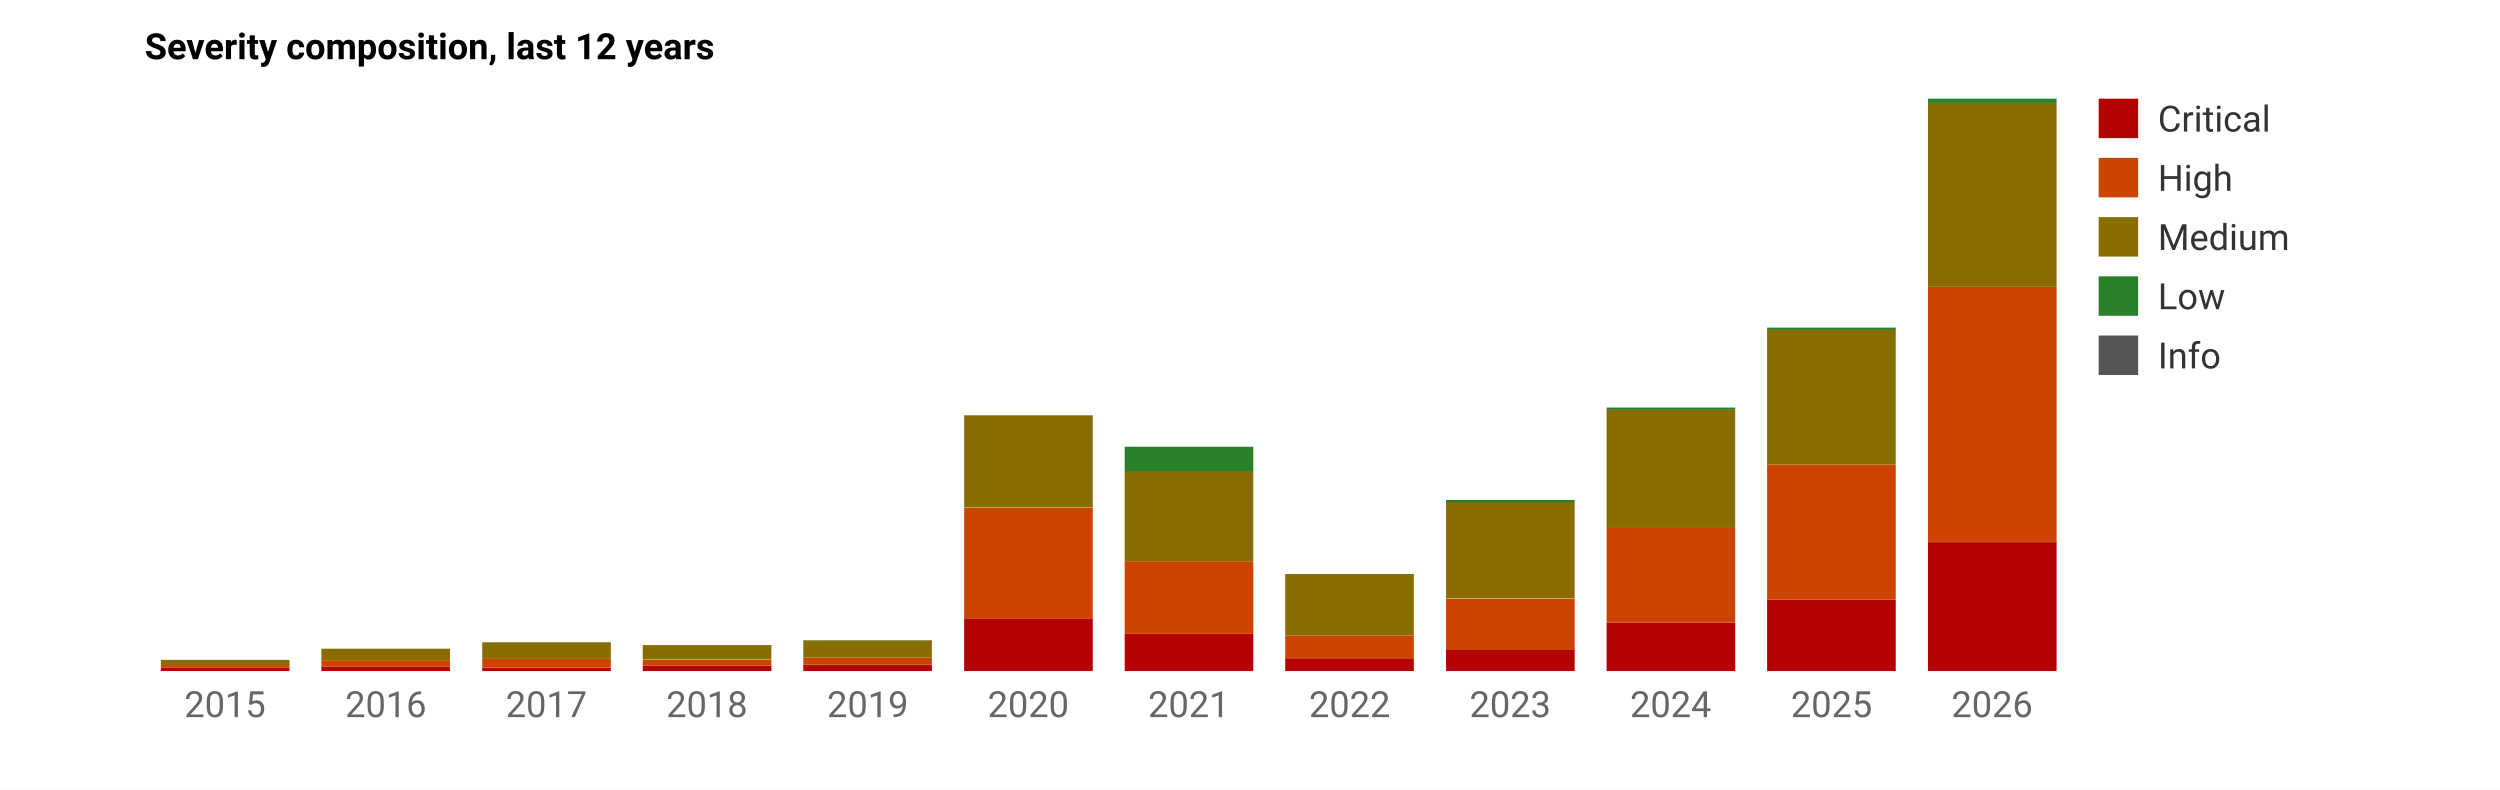
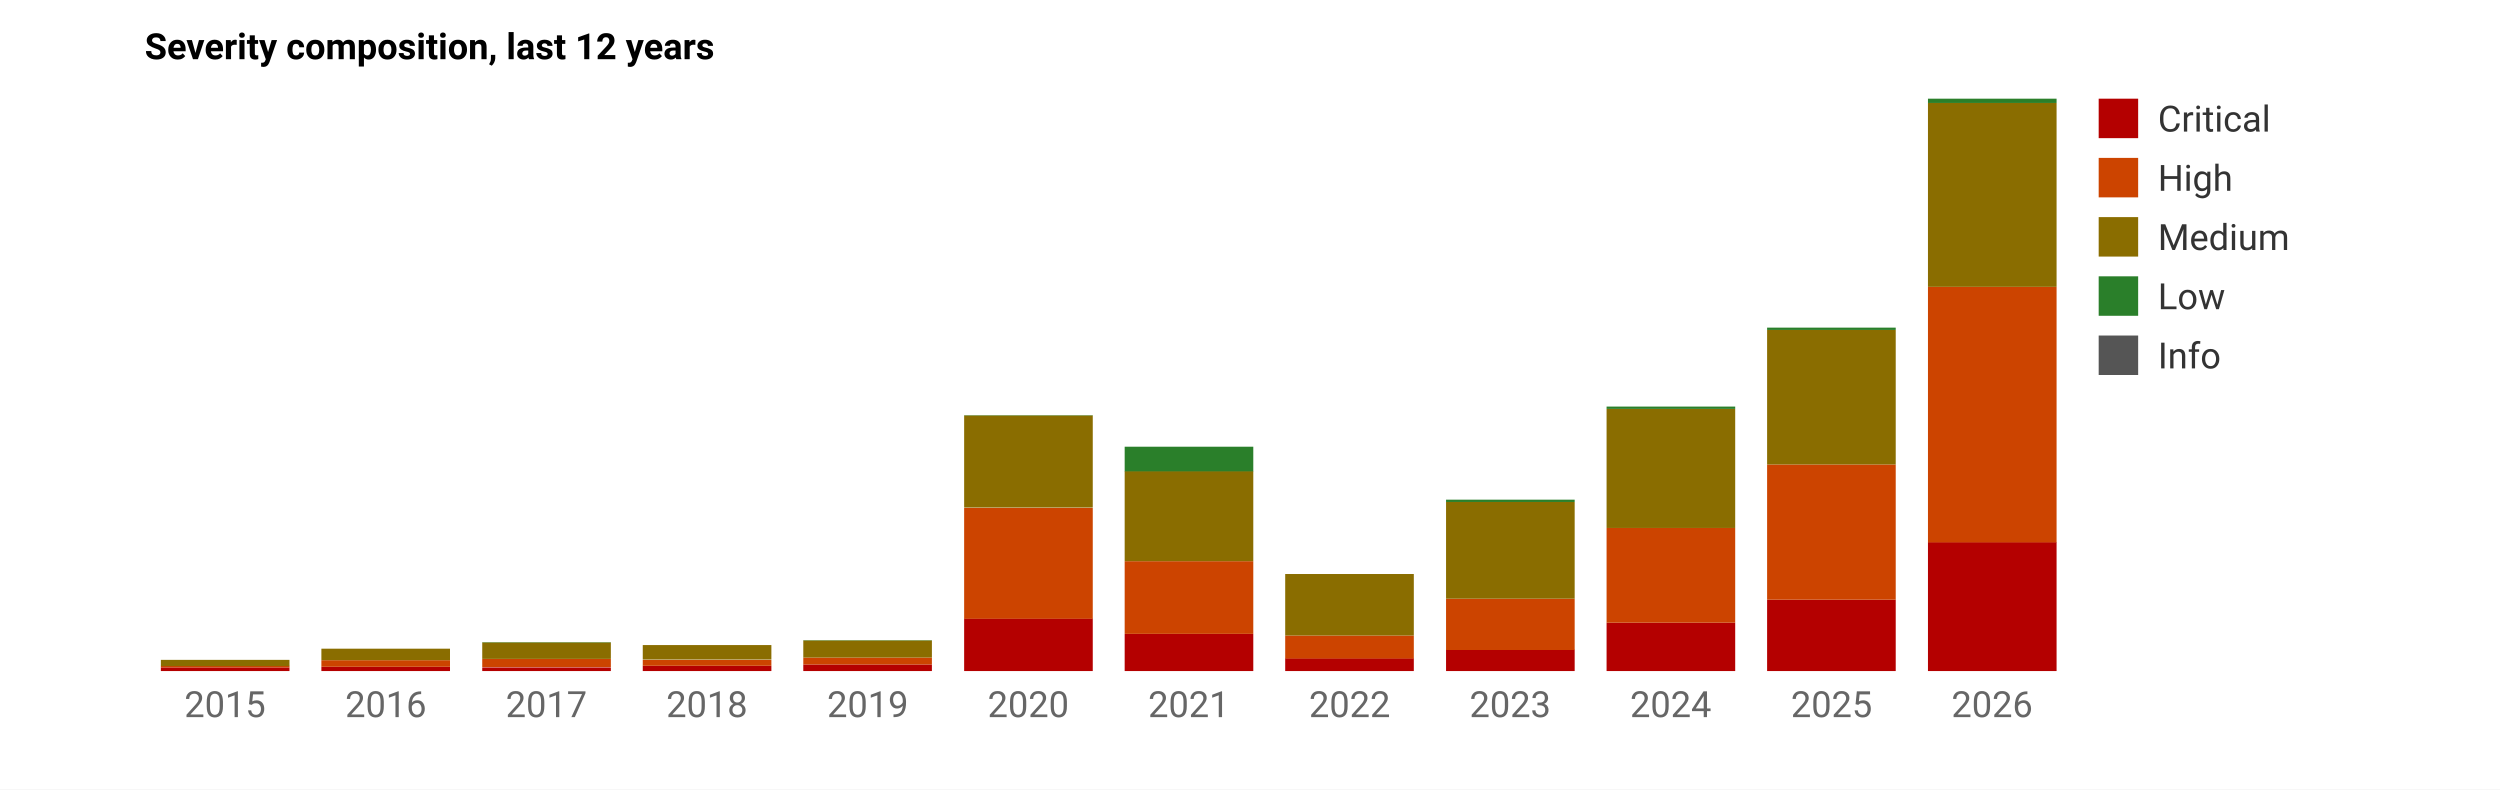
<svg xmlns="http://www.w3.org/2000/svg" viewBox="0 0 760 240" role="img" aria-label="Severity composition per year" font-family="system-ui,-apple-system,Segoe UI,Roboto,sans-serif" font-size="11">
  <rect x="0" y="0" width="100%" height="100%" fill="white" />
  <text x="44" y="18" font-weight="600">Severity composition, last 12 years</text>
  <rect x="48.9" y="202.9" width="39.1" height="1.1" fill="#b40000" />
  <rect x="48.9" y="202.4" width="39.1" height="0.5" fill="#cc4400" />
  <rect x="48.9" y="200.6" width="39.1" height="1.9" fill="#8a6d00" />
  <text x="68.4" y="218" text-anchor="middle" fill="#666">2015</text>
  <rect x="97.7" y="202.7" width="39.1" height="1.3" fill="#b40000" />
  <rect x="97.7" y="200.7" width="39.1" height="2.0" fill="#cc4400" />
  <rect x="97.7" y="197.2" width="39.1" height="3.5" fill="#8a6d00" />
  <text x="117.3" y="218" text-anchor="middle" fill="#666">2016</text>
  <rect x="146.6" y="202.9" width="39.1" height="1.1" fill="#b40000" />
  <rect x="146.6" y="200.3" width="39.1" height="2.5" fill="#cc4400" />
  <rect x="146.6" y="195.3" width="39.1" height="5.0" fill="#8a6d00" />
  <rect x="146.6" y="195.2" width="39.1" height="0.1" fill="#2a7f2a" />
  <text x="166.1" y="218" text-anchor="middle" fill="#666">2017</text>
  <rect x="195.4" y="202.4" width="39.1" height="1.6" fill="#b40000" />
  <rect x="195.4" y="200.6" width="39.1" height="1.8" fill="#cc4400" />
  <rect x="195.4" y="196.1" width="39.1" height="4.4" fill="#8a6d00" />
  <text x="214.9" y="218" text-anchor="middle" fill="#666">2018</text>
  <rect x="244.2" y="202.0" width="39.1" height="2.0" fill="#b40000" />
  <rect x="244.2" y="199.9" width="39.1" height="2.1" fill="#cc4400" />
  <rect x="244.2" y="194.7" width="39.1" height="5.2" fill="#8a6d00" />
  <rect x="244.2" y="194.7" width="39.1" height="0.1" fill="#2a7f2a" />
  <text x="263.8" y="218" text-anchor="middle" fill="#666">2019</text>
  <rect x="293.1" y="188.0" width="39.1" height="16.0" fill="#b40000" />
  <rect x="293.1" y="154.4" width="39.1" height="33.7" fill="#cc4400" />
  <rect x="293.1" y="126.3" width="39.1" height="28.0" fill="#8a6d00" />
  <rect x="293.1" y="126.3" width="39.1" height="0.1" fill="#2a7f2a" />
  <text x="312.6" y="218" text-anchor="middle" fill="#666">2020</text>
  <rect x="341.9" y="192.7" width="39.1" height="11.3" fill="#b40000" />
  <rect x="341.9" y="170.6" width="39.1" height="22.1" fill="#cc4400" />
  <rect x="341.9" y="143.2" width="39.1" height="27.4" fill="#8a6d00" />
  <rect x="341.9" y="135.8" width="39.1" height="7.5" fill="#2a7f2a" />
  <text x="361.4" y="218" text-anchor="middle" fill="#666">2021</text>
  <rect x="390.7" y="200.1" width="39.1" height="3.9" fill="#b40000" />
  <rect x="390.7" y="193.2" width="39.1" height="7.0" fill="#cc4400" />
  <rect x="390.7" y="174.5" width="39.1" height="18.7" fill="#8a6d00" />
  <text x="410.3" y="218" text-anchor="middle" fill="#666">2022</text>
  <rect x="439.6" y="197.5" width="39.1" height="6.5" fill="#b40000" />
  <rect x="439.6" y="182.0" width="39.1" height="15.6" fill="#cc4400" />
-   <rect x="439.6" y="152.6" width="39.1" height="29.3" fill="#8a6d00" />
-   <rect x="439.6" y="152.0" width="39.1" height="0.7" fill="#2a7f2a" />
+   <rect x="439.6" y="152.6" width="39.1" height="29.4" fill="#8a6d00" />
+   <rect x="439.6" y="151.9" width="39.1" height="0.7" fill="#2a7f2a" />
  <text x="459.1" y="218" text-anchor="middle" fill="#666">2023</text>
  <rect x="488.4" y="189.3" width="39.1" height="14.7" fill="#b40000" />
  <rect x="488.4" y="160.5" width="39.1" height="28.8" fill="#cc4400" />
-   <rect x="488.4" y="124.6" width="39.1" height="35.9" fill="#8a6d00" />
-   <rect x="488.4" y="123.9" width="39.1" height="0.7" fill="#2a7f2a" />
+   <rect x="488.4" y="124.3" width="39.1" height="36.2" fill="#8a6d00" />
+   <rect x="488.4" y="123.6" width="39.1" height="0.7" fill="#2a7f2a" />
  <text x="507.9" y="218" text-anchor="middle" fill="#666">2024</text>
  <rect x="537.2" y="182.3" width="39.1" height="21.7" fill="#b40000" />
  <rect x="537.2" y="141.2" width="39.1" height="41.1" fill="#cc4400" />
  <rect x="537.2" y="100.3" width="39.1" height="40.9" fill="#8a6d00" />
  <rect x="537.2" y="99.6" width="39.1" height="0.7" fill="#2a7f2a" />
  <text x="556.8" y="218" text-anchor="middle" fill="#666">2025</text>
  <rect x="586.1" y="164.8" width="39.1" height="39.2" fill="#b40000" />
  <rect x="586.1" y="87.2" width="39.1" height="77.7" fill="#cc4400" />
  <rect x="586.1" y="31.3" width="39.1" height="55.9" fill="#8a6d00" />
  <rect x="586.1" y="30.0" width="39.1" height="1.3" fill="#2a7f2a" />
  <text x="605.6" y="218" text-anchor="middle" fill="#666">2026</text>
  <rect x="638" y="30" width="12" height="12" fill="#b40000" />
  <text x="656" y="40" fill="#333">Critical</text>
  <rect x="638" y="48" width="12" height="12" fill="#cc4400" />
  <text x="656" y="58" fill="#333">High</text>
  <rect x="638" y="66" width="12" height="12" fill="#8a6d00" />
  <text x="656" y="76" fill="#333">Medium</text>
  <rect x="638" y="84" width="12" height="12" fill="#2a7f2a" />
  <text x="656" y="94" fill="#333">Low</text>
  <rect x="638" y="102" width="12" height="12" fill="#555555" />
  <text x="656" y="112" fill="#333">Info</text>
</svg>
